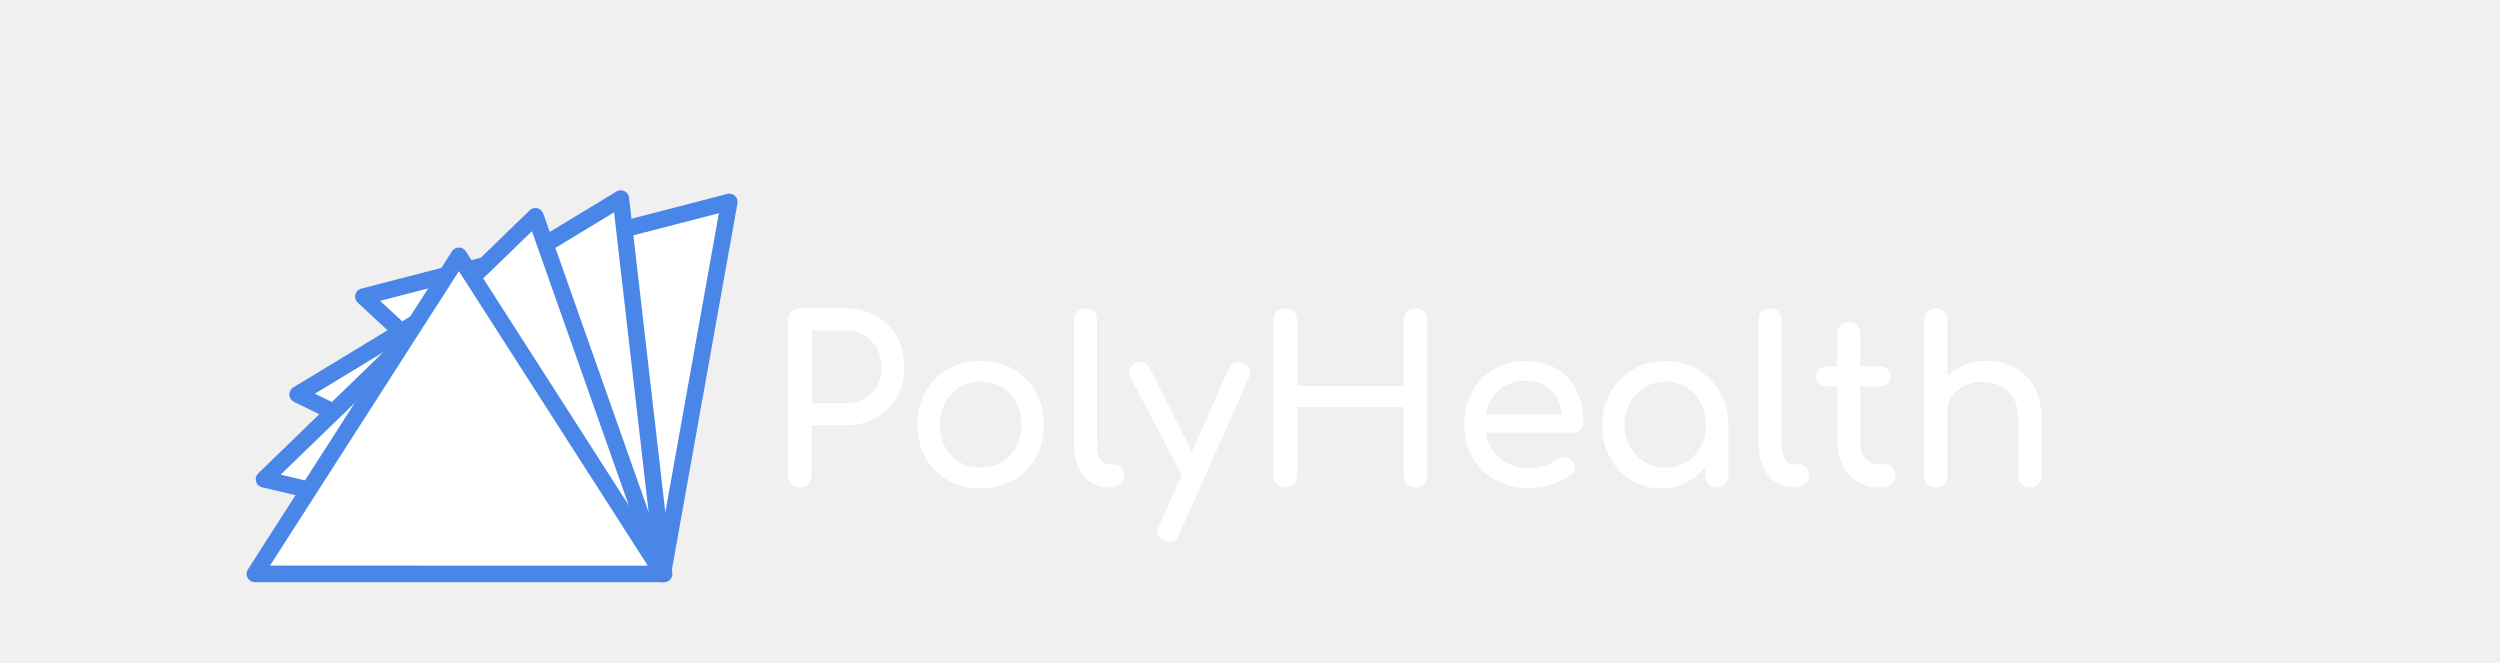
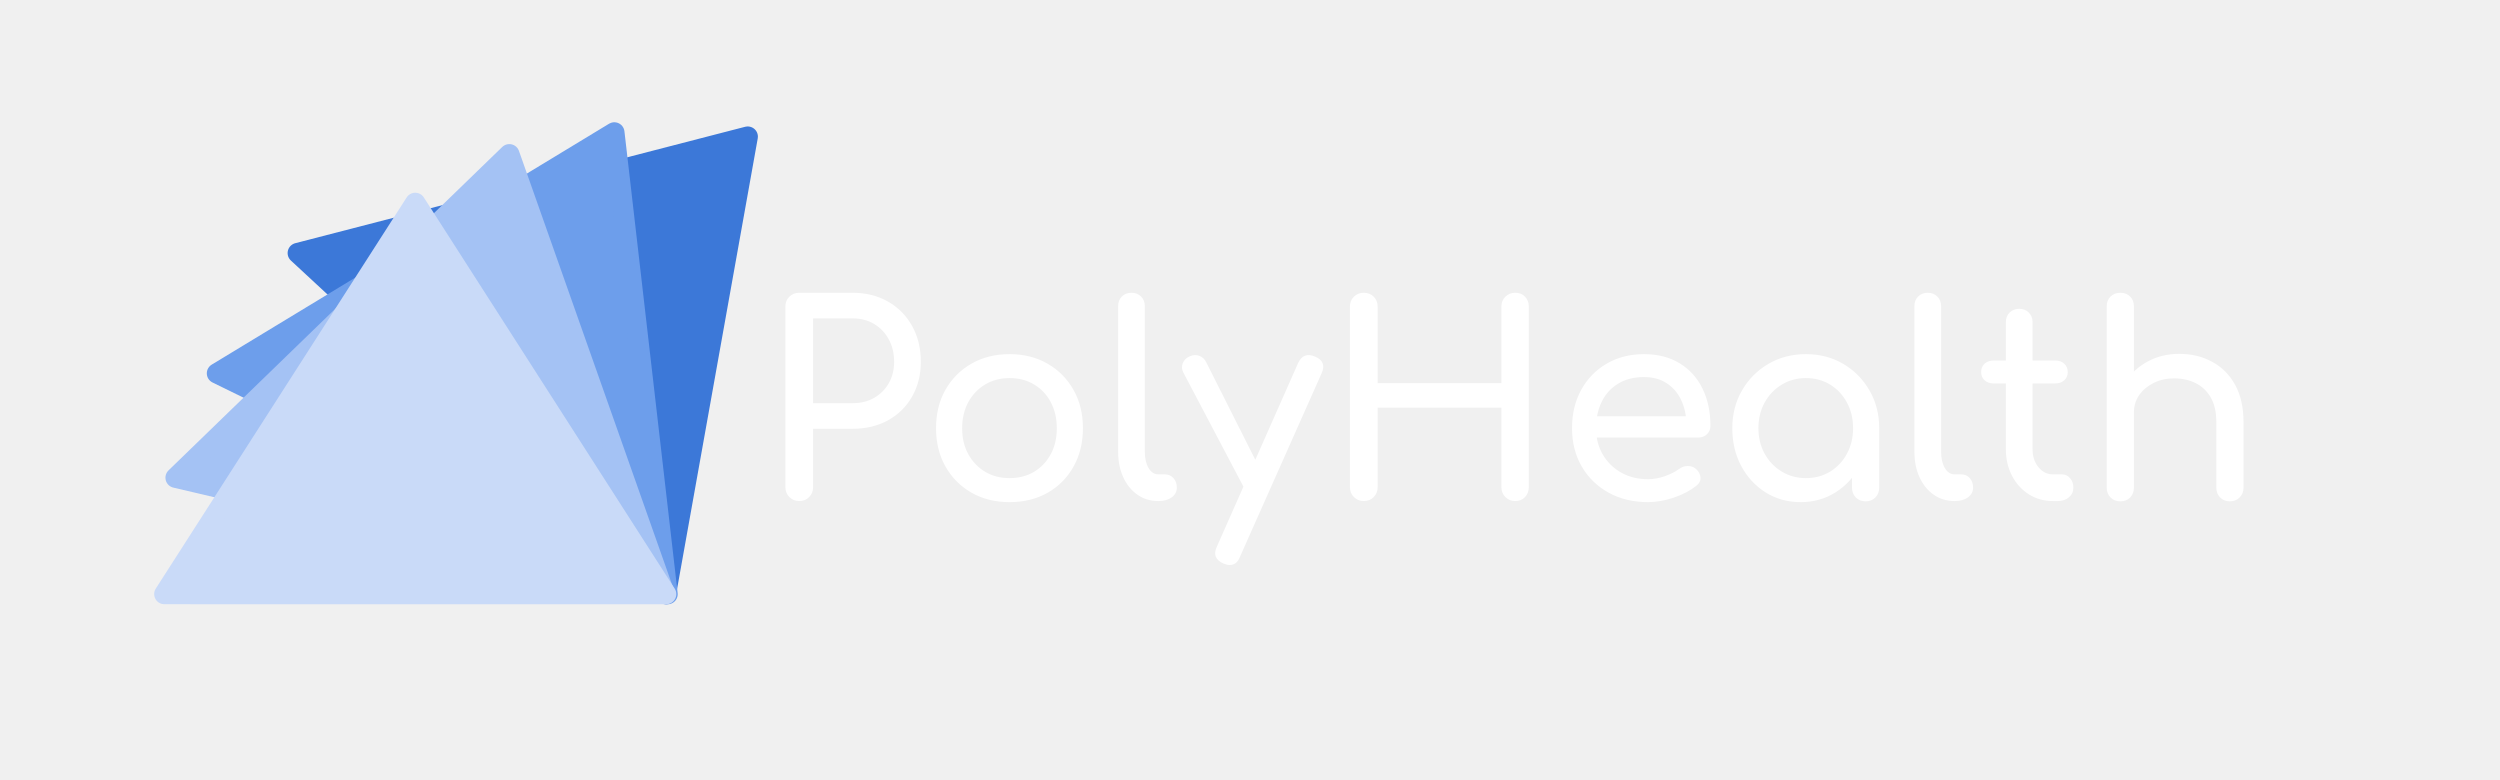
- <svg xmlns="http://www.w3.org/2000/svg" version="1.1" viewBox="0.0 0.0 973.924 258.068" fill="none" stroke="none" stroke-linecap="square" stroke-miterlimit="10">
+ <svg xmlns="http://www.w3.org/2000/svg" version="1.1" viewBox="0.0 0.0 538.47 167.984" fill="none" stroke="none" stroke-linecap="square" stroke-miterlimit="10">
  <clipPath id="p.0">
-     <path d="m0 0l973.924 0l0 258.068l-973.924 0l0 -258.068z" clip-rule="nonzero" />
+     <path d="m0 0l538.47 0l0 167.984l-538.47 0l0 -167.984z" clip-rule="nonzero" />
  </clipPath>
  <g clip-path="url(#p.0)">
-     <path fill="#000000" fill-opacity="0.0" d="m0 0l973.924 0l0 258.068l-973.924 0z" fill-rule="evenodd" />
-     <path fill="#000000" fill-opacity="0.0" d="m288.996 95.097l571.717 0l0 115.78l-571.717 0z" fill-rule="evenodd" />
-     <path fill="#ffffff" d="m311.574 189.857q-1.969 0 -3.312 -1.344q-1.328 -1.344 -1.328 -3.297l0 -60.484q0 -2.047 1.328 -3.344q1.344 -1.297 3.312 -1.297l17.859 0q6.703 0 11.875 2.953q5.188 2.938 8.094 8.172q2.906 5.219 2.906 12.016q0 6.516 -2.906 11.609q-2.906 5.094 -8.094 7.953q-5.172 2.859 -11.875 2.859l-13.219 0l0 19.562q0 1.953 -1.297 3.297q-1.297 1.344 -3.344 1.344zm4.641 -32.781l13.219 0q4.109 0 7.234 -1.781q3.141 -1.797 4.922 -4.922q1.781 -3.125 1.781 -7.141q0 -4.297 -1.781 -7.547q-1.781 -3.266 -4.922 -5.141q-3.125 -1.875 -7.234 -1.875l-13.219 0l0 28.406zm65.833 33.141q-7.234 0 -12.781 -3.172q-5.531 -3.172 -8.703 -8.75q-3.172 -5.594 -3.172 -12.828q0 -7.328 3.172 -12.906q3.172 -5.578 8.703 -8.75q5.547 -3.172 12.781 -3.172q7.156 0 12.688 3.172q5.547 3.172 8.719 8.75q3.172 5.578 3.172 12.906q0 7.234 -3.141 12.828q-3.125 5.578 -8.672 8.75q-5.531 3.172 -12.766 3.172zm0 -8.047q4.656 0 8.219 -2.141q3.578 -2.141 5.578 -5.891q2.016 -3.75 2.016 -8.672q0 -4.906 -2.016 -8.703q-2.0 -3.797 -5.578 -5.938q-3.562 -2.156 -8.219 -2.156q-4.641 0 -8.219 2.156q-3.562 2.141 -5.625 5.938q-2.047 3.797 -2.047 8.703q0 4.922 2.047 8.672q2.062 3.75 5.625 5.891q3.578 2.141 8.219 2.141zm49.765 7.688q-3.938 0 -6.984 -2.141q-3.031 -2.141 -4.734 -5.844q-1.688 -3.719 -1.688 -8.547l0 -48.766q0 -1.969 1.25 -3.219q1.25 -1.25 3.219 -1.25q1.969 0 3.219 1.25q1.25 1.25 1.25 3.219l0 48.766q0 3.312 1.25 5.453q1.25 2.141 3.219 2.141l2.234 0q1.781 0 2.891 1.25q1.125 1.25 1.125 3.219q0 1.969 -1.703 3.219q-1.688 1.25 -4.375 1.25l-0.172 0zm23.939 21.438q-0.891 0 -2.141 -0.531q-3.938 -1.797 -2.156 -5.625l27.25 -61.547q1.781 -3.766 5.625 -2.156q4.016 1.703 2.234 5.641l-27.328 61.453q-1.078 2.766 -3.484 2.766zm10.531 -23.406q-1.688 0.719 -3.172 0.141q-1.469 -0.578 -2.359 -2.281l-20.453 -38.859q-0.891 -1.688 -0.234 -3.25q0.672 -1.578 2.375 -2.281q1.703 -0.719 3.219 -0.141q1.516 0.578 2.312 2.281l19.562 38.859q0.906 1.688 0.672 3.25q-0.219 1.562 -1.922 2.281zm34.398 1.969q-1.969 0 -3.312 -1.344q-1.328 -1.344 -1.328 -3.297l0 -60.484q0 -2.047 1.328 -3.344q1.344 -1.297 3.312 -1.297q2.047 0 3.344 1.297q1.297 1.297 1.297 3.344l0 25.641l41.453 0l0 -25.641q0 -2.047 1.328 -3.344q1.344 -1.297 3.312 -1.297q2.062 0 3.312 1.297q1.25 1.297 1.25 3.344l0 60.484q0 1.953 -1.25 3.297q-1.25 1.344 -3.312 1.344q-1.969 0 -3.312 -1.344q-1.328 -1.344 -1.328 -3.297l0 -26.625l-41.453 0l0 26.625q0 1.953 -1.297 3.297q-1.297 1.344 -3.344 1.344zm95.227 0.359q-7.422 0 -13.188 -3.172q-5.75 -3.172 -9.016 -8.75q-3.266 -5.594 -3.266 -12.828q0 -7.328 3.078 -12.906q3.094 -5.578 8.531 -8.75q5.453 -3.172 12.516 -3.172q6.969 0 11.969 3.078q5.0 3.078 7.641 8.484q2.641 5.406 2.641 12.469q0 1.688 -1.172 2.812q-1.156 1.109 -2.938 1.109l-36.0 0l0 -7.141l35.719 0l-3.656 2.5q-0.094 -4.469 -1.797 -7.984q-1.688 -3.531 -4.812 -5.578q-3.125 -2.062 -7.594 -2.062q-5.094 0 -8.719 2.234q-3.609 2.219 -5.484 6.109q-1.875 3.891 -1.875 8.797q0 4.922 2.234 8.766q2.234 3.828 6.156 6.062q3.938 2.234 9.031 2.234q2.766 0 5.672 -1.016q2.906 -1.031 4.688 -2.375q1.344 -0.984 2.906 -1.031q1.562 -0.047 2.719 0.938q1.516 1.344 1.609 2.953q0.094 1.609 -1.422 2.766q-3.047 2.406 -7.562 3.938q-4.5 1.516 -8.609 1.516zm51.092 0q-6.516 0 -11.703 -3.25q-5.188 -3.266 -8.188 -8.844q-2.984 -5.594 -2.984 -12.656q0 -7.047 3.266 -12.672q3.266 -5.641 8.844 -8.891q5.578 -3.266 12.547 -3.266q6.969 0 12.5 3.266q5.547 3.25 8.812 8.891q3.266 5.625 3.266 12.672l-3.484 0q0 7.062 -3.0 12.656q-2.984 5.578 -8.172 8.844q-5.188 3.25 -11.703 3.25zm1.781 -8.047q4.562 0 8.125 -2.188q3.578 -2.188 5.625 -5.984q2.062 -3.797 2.062 -8.531q0 -4.812 -2.062 -8.609q-2.047 -3.797 -5.625 -5.984q-3.562 -2.203 -8.125 -2.203q-4.469 0 -8.094 2.203q-3.609 2.188 -5.703 5.984q-2.094 3.797 -2.094 8.609q0 4.734 2.094 8.531q2.094 3.797 5.703 5.984q3.625 2.188 8.094 2.188zm20.016 7.781q-1.969 0 -3.266 -1.297q-1.297 -1.297 -1.297 -3.266l0 -13.672l1.703 -9.469l7.422 3.219l0 19.922q0 1.969 -1.297 3.266q-1.297 1.297 -3.266 1.297zm29.75 -0.094q-3.938 0 -6.984 -2.141q-3.031 -2.141 -4.734 -5.844q-1.688 -3.719 -1.688 -8.547l0 -48.766q0 -1.969 1.25 -3.219q1.25 -1.25 3.219 -1.25q1.969 0 3.219 1.25q1.25 1.25 1.25 3.219l0 48.766q0 3.312 1.25 5.453q1.25 2.141 3.219 2.141l2.234 0q1.781 0 2.891 1.25q1.125 1.25 1.125 3.219q0 1.969 -1.703 3.219q-1.688 1.25 -4.375 1.25l-0.172 0zm32.955 0q-4.469 0 -8.047 -2.281q-3.562 -2.281 -5.625 -6.203q-2.047 -3.938 -2.047 -8.844l0 -42.609q0 -1.969 1.25 -3.219q1.25 -1.25 3.219 -1.25q1.969 0 3.219 1.25q1.25 1.25 1.25 3.219l0 42.609q0 3.578 1.953 5.984q1.969 2.406 4.828 2.406l3.047 0q1.594 0 2.703 1.25q1.125 1.25 1.125 3.219q0 1.969 -1.469 3.219q-1.469 1.25 -3.797 1.25l-1.609 0zm-19.828 -39.391q-1.875 0 -3.047 -1.062q-1.156 -1.078 -1.156 -2.688q0 -1.797 1.156 -2.859q1.172 -1.078 3.047 -1.078l20.641 0q1.875 0 3.031 1.078q1.156 1.062 1.156 2.859q0 1.609 -1.156 2.688q-1.156 1.062 -3.031 1.062l-20.641 0zm42.43 21.609q-1.969 0 -3.266 -1.281q-1.281 -1.297 -1.281 -3.266l0 -42.875q0 -2.062 1.281 -3.312q1.297 -1.25 3.266 -1.25q2.062 0 3.312 1.25q1.25 1.25 1.25 3.312l0 42.875q0 1.969 -1.25 3.266q-1.25 1.281 -3.312 1.281zm36.719 17.875q-1.969 0 -3.266 -1.297q-1.297 -1.297 -1.297 -3.266l0 -21.969q0 -5.094 -1.875 -8.312q-1.875 -3.219 -5.047 -4.781q-3.172 -1.562 -7.281 -1.562q-3.75 0 -6.797 1.531q-3.031 1.516 -4.812 4.062q-1.781 2.531 -1.781 5.844l-5.641 0q0 -5.625 2.719 -10.047q2.734 -4.422 7.469 -7.016q4.734 -2.594 10.641 -2.594q6.156 0 11.016 2.641q4.875 2.641 7.688 7.734q2.812 5.078 2.812 12.5l0 21.969q0 1.969 -1.297 3.266q-1.281 1.297 -3.25 1.297zm-36.719 0q-1.969 0 -3.266 -1.297q-1.281 -1.297 -1.281 -3.266l0 -39.844q0 -2.047 1.281 -3.297q1.297 -1.25 3.266 -1.25q2.062 0 3.312 1.25q1.25 1.25 1.25 3.297l0 39.844q0 1.969 -1.25 3.266q-1.25 1.297 -3.312 1.297z" fill-rule="nonzero" />
-     <path fill="#ffffff" d="m141.564 115.556l142.551 -36.88l-25.942 144.914z" fill-rule="evenodd" />
-     <path stroke="#4a86e8" stroke-width="6.451" stroke-linejoin="round" stroke-linecap="butt" d="m141.564 115.556l142.551 -36.88l-25.942 144.914z" fill-rule="evenodd" />
-     <path fill="#ffffff" d="m115.96 153.656l125.89 -76.307l16.859 146.245z" fill-rule="evenodd" />
-     <path stroke="#4a86e8" stroke-width="6.451" stroke-linejoin="round" stroke-linecap="butt" d="m115.96 153.656l125.89 -76.307l16.859 146.245z" fill-rule="evenodd" />
-     <path fill="#ffffff" d="m102.852 186.712l105.738 -102.451l49.022 138.826z" fill-rule="evenodd" />
-     <path stroke="#4a86e8" stroke-width="6.451" stroke-linejoin="round" stroke-linecap="butt" d="m102.852 186.712l105.738 -102.451l49.022 138.826z" fill-rule="evenodd" />
-     <path fill="#ffffff" d="m99.286 223.573l79.49 -123.906l79.49 123.922z" fill-rule="evenodd" />
-     <path stroke="#4a86e8" stroke-width="6.451" stroke-linejoin="round" stroke-linecap="butt" d="m99.286 223.573l79.49 -123.906l79.49 123.922z" fill-rule="evenodd" />
+     <path fill="#000000" fill-opacity="0.0" d="m0 0l538.47 0l0 167.984l-538.47 0z" fill-rule="evenodd" />
+     <path fill="#000000" fill-opacity="0.0" d="m157.413 46.764l367.685 0l0 74.457l-367.685 0z" fill-rule="evenodd" />
+     <path fill="#ffffff" d="m172.147 107.919q-1.266 0 -2.125 -0.859q-0.859 -0.859 -0.859 -2.125l0 -38.891q0 -1.312 0.859 -2.141q0.859 -0.844 2.125 -0.844l11.484 0q4.312 0 7.641 1.906q3.328 1.891 5.188 5.25q1.875 3.359 1.875 7.719q0 4.188 -1.875 7.469q-1.859 3.281 -5.188 5.125q-3.328 1.828 -7.641 1.828l-8.5 0l0 12.578q0 1.266 -0.844 2.125q-0.828 0.859 -2.141 0.859zm2.984 -21.078l8.5 0q2.641 0 4.641 -1.141q2.016 -1.156 3.156 -3.156q1.156 -2.016 1.156 -4.609q0 -2.75 -1.156 -4.844q-1.141 -2.109 -3.156 -3.312q-2.0 -1.203 -4.641 -1.203l-8.5 0l0 18.266zm42.322 21.312q-4.641 0 -8.203 -2.031q-3.562 -2.047 -5.609 -5.641q-2.031 -3.594 -2.031 -8.25q0 -4.703 2.031 -8.281q2.047 -3.594 5.609 -5.625q3.562 -2.047 8.203 -2.047q4.609 0 8.156 2.047q3.562 2.031 5.594 5.625q2.047 3.578 2.047 8.281q0 4.656 -2.016 8.25q-2.0 3.594 -5.562 5.641q-3.562 2.031 -8.219 2.031zm0 -5.172q3.0 0 5.297 -1.375q2.297 -1.391 3.578 -3.797q1.297 -2.406 1.297 -5.578q0 -3.156 -1.297 -5.594q-1.281 -2.438 -3.578 -3.812q-2.297 -1.391 -5.297 -1.391q-2.984 0 -5.281 1.391q-2.297 1.375 -3.625 3.812q-1.312 2.438 -1.312 5.594q0 3.172 1.312 5.578q1.328 2.406 3.625 3.797q2.297 1.375 5.281 1.375zm32.005 4.938q-2.531 0 -4.484 -1.375q-1.953 -1.375 -3.047 -3.766q-1.094 -2.391 -1.094 -5.484l0 -31.359q0 -1.266 0.797 -2.063q0.812 -0.812 2.078 -0.812q1.266 0 2.062 0.812q0.812 0.797 0.812 2.063l0 31.359q0 2.125 0.797 3.5q0.812 1.375 2.078 1.375l1.438 0q1.141 0 1.859 0.812q0.719 0.797 0.719 2.062q0 1.266 -1.094 2.078q-1.094 0.797 -2.812 0.797l-0.109 0zm15.387 13.781q-0.578 0 -1.375 -0.344q-2.531 -1.141 -1.375 -3.609l17.516 -39.578q1.141 -2.422 3.609 -1.375q2.594 1.078 1.438 3.609l-17.578 39.516q-0.688 1.781 -2.234 1.781zm6.781 -15.047q-1.094 0.469 -2.047 0.094q-0.938 -0.375 -1.516 -1.469l-13.156 -24.984q-0.578 -1.094 -0.141 -2.094q0.438 -1.016 1.516 -1.469q1.094 -0.453 2.062 -0.078q0.984 0.359 1.5 1.453l12.578 24.984q0.578 1.094 0.438 2.109q-0.141 1.0 -1.234 1.453zm22.115 1.266q-1.266 0 -2.125 -0.859q-0.859 -0.859 -0.859 -2.125l0 -38.891q0 -1.312 0.859 -2.141q0.859 -0.844 2.125 -0.844q1.312 0 2.141 0.844q0.844 0.828 0.844 2.141l0 16.484l26.656 0l0 -16.484q0 -1.312 0.859 -2.141q0.859 -0.844 2.125 -0.844q1.312 0 2.109 0.844q0.812 0.828 0.812 2.141l0 38.891q0 1.266 -0.812 2.125q-0.797 0.859 -2.109 0.859q-1.266 0 -2.125 -0.859q-0.859 -0.859 -0.859 -2.125l0 -17.125l-26.656 0l0 17.125q0 1.266 -0.844 2.125q-0.828 0.859 -2.141 0.859zm61.231 0.234q-4.781 0 -8.484 -2.031q-3.703 -2.047 -5.797 -5.641q-2.094 -3.594 -2.094 -8.25q0 -4.703 1.984 -8.281q1.984 -3.594 5.484 -5.625q3.5 -2.047 8.031 -2.047q4.484 0 7.703 1.984q3.219 1.969 4.906 5.453q1.703 3.469 1.703 8.0q0 1.094 -0.75 1.812q-0.75 0.719 -1.891 0.719l-23.156 0l0 -4.594l22.984 0l-2.359 1.609q-0.062 -2.875 -1.156 -5.141q-1.078 -2.266 -3.094 -3.578q-2.016 -1.328 -4.891 -1.328q-3.266 0 -5.594 1.438q-2.328 1.422 -3.531 3.922q-1.203 2.5 -1.203 5.656q0 3.172 1.438 5.641q1.438 2.469 3.953 3.906q2.531 1.438 5.812 1.438q1.781 0 3.641 -0.656q1.859 -0.672 3.016 -1.531q0.859 -0.641 1.859 -0.656q1.016 -0.031 1.766 0.594q0.969 0.859 1.016 1.906q0.062 1.031 -0.906 1.766q-1.953 1.562 -4.859 2.547q-2.891 0.969 -5.531 0.969zm32.848 0q-4.188 0 -7.531 -2.094q-3.328 -2.109 -5.25 -5.688q-1.922 -3.594 -1.922 -8.141q0 -4.531 2.094 -8.141q2.094 -3.625 5.688 -5.719q3.594 -2.094 8.062 -2.094q4.484 0 8.047 2.094q3.562 2.094 5.656 5.719q2.094 3.609 2.094 8.141l-2.234 0q0 4.547 -1.922 8.141q-1.922 3.578 -5.266 5.688q-3.328 2.094 -7.516 2.094zm1.141 -5.172q2.938 0 5.234 -1.406q2.297 -1.406 3.609 -3.844q1.328 -2.453 1.328 -5.5q0 -3.094 -1.328 -5.531q-1.312 -2.453 -3.609 -3.859q-2.297 -1.406 -5.234 -1.406q-2.859 0 -5.188 1.406q-2.328 1.406 -3.688 3.859q-1.344 2.438 -1.344 5.531q0 3.047 1.344 5.5q1.359 2.438 3.688 3.844q2.328 1.406 5.188 1.406zm12.875 5.0q-1.266 0 -2.109 -0.828q-0.828 -0.844 -0.828 -2.109l0 -8.781l1.094 -6.094l4.766 2.062l0 12.812q0 1.266 -0.828 2.109q-0.828 0.828 -2.094 0.828zm19.13 -0.062q-2.531 0 -4.484 -1.375q-1.953 -1.375 -3.047 -3.766q-1.094 -2.391 -1.094 -5.484l0 -31.359q0 -1.266 0.797 -2.063q0.812 -0.812 2.078 -0.812q1.266 0 2.062 0.812q0.812 0.797 0.812 2.063l0 31.359q0 2.125 0.797 3.5q0.812 1.375 2.078 1.375l1.438 0q1.141 0 1.859 0.812q0.719 0.797 0.719 2.062q0 1.266 -1.094 2.078q-1.094 0.797 -2.812 0.797l-0.109 0zm21.184 0q-2.859 0 -5.172 -1.453q-2.297 -1.469 -3.625 -4.0q-1.312 -2.531 -1.312 -5.688l0 -27.406q0 -1.25 0.797 -2.047q0.812 -0.812 2.078 -0.812q1.266 0 2.062 0.812q0.812 0.797 0.812 2.047l0 27.406q0 2.297 1.266 3.844q1.266 1.547 3.094 1.547l1.953 0q1.047 0 1.75 0.812q0.719 0.797 0.719 2.062q0 1.266 -0.953 2.078q-0.938 0.797 -2.422 0.797l-1.047 0zm-12.75 -25.328q-1.203 0 -1.953 -0.688q-0.734 -0.688 -0.734 -1.734q0 -1.141 0.734 -1.828q0.75 -0.688 1.953 -0.688l13.266 0q1.219 0 1.953 0.688q0.75 0.688 0.75 1.828q0 1.047 -0.75 1.734q-0.734 0.688 -1.953 0.688l-13.266 0zm27.282 13.891q-1.266 0 -2.094 -0.828q-0.828 -0.828 -0.828 -2.094l0 -27.562q0 -1.328 0.828 -2.125q0.828 -0.812 2.094 -0.812q1.328 0 2.125 0.812q0.812 0.797 0.812 2.125l0 27.562q0 1.266 -0.812 2.094q-0.797 0.828 -2.125 0.828zm23.609 11.5q-1.266 0 -2.094 -0.828q-0.828 -0.844 -0.828 -2.109l0 -14.125q0 -3.281 -1.219 -5.344q-1.203 -2.062 -3.25 -3.062q-2.031 -1.016 -4.672 -1.016q-2.406 0 -4.359 0.984q-1.953 0.969 -3.109 2.609q-1.141 1.641 -1.141 3.766l-3.625 0q0 -3.625 1.75 -6.469q1.75 -2.844 4.797 -4.5q3.047 -1.672 6.844 -1.672q3.953 0 7.078 1.703q3.141 1.688 4.953 4.969q1.812 3.266 1.812 8.031l0 14.125q0 1.266 -0.844 2.109q-0.828 0.828 -2.094 0.828zm-23.609 0q-1.266 0 -2.094 -0.828q-0.828 -0.844 -0.828 -2.109l0 -25.609q0 -1.328 0.828 -2.125q0.828 -0.812 2.094 -0.812q1.328 0 2.125 0.812q0.812 0.797 0.812 2.125l0 25.609q0 1.266 -0.812 2.109q-0.797 0.828 -2.125 0.828z" fill-rule="nonzero" />
+     <path fill="#3c78d8" d="m64.142 54.506l96.906 -25.076l-17.636 98.531z" fill-rule="evenodd" />
+     <path stroke="#3c78d8" stroke-width="4.386" stroke-linejoin="round" stroke-linecap="butt" d="m64.142 54.506l96.906 -25.076l-17.636 98.531z" fill-rule="evenodd" />
+     <path fill="#6d9eeb" d="m46.736 80.412l85.58 -51.884l11.461 99.437z" fill-rule="evenodd" />
+     <path stroke="#6d9eeb" stroke-width="4.386" stroke-linejoin="round" stroke-linecap="butt" d="m46.736 80.412l85.58 -51.884l11.461 99.437z" fill-rule="evenodd" />
+     <path fill="#a4c2f4" d="m37.825 102.888l71.881 -69.66l33.326 94.392z" fill-rule="evenodd" />
+     <path stroke="#a4c2f4" stroke-width="4.386" stroke-linejoin="round" stroke-linecap="butt" d="m37.825 102.888l71.881 -69.66l33.326 94.392z" fill-rule="evenodd" />
+     <path fill="#c9daf8" d="m35.401 127.951l54.037 -84.247l54.037 84.259z" fill-rule="evenodd" />
+     <path stroke="#c9daf8" stroke-width="4.386" stroke-linejoin="round" stroke-linecap="butt" d="m35.401 127.951l54.037 -84.247l54.037 84.259z" fill-rule="evenodd" />
  </g>
</svg>
